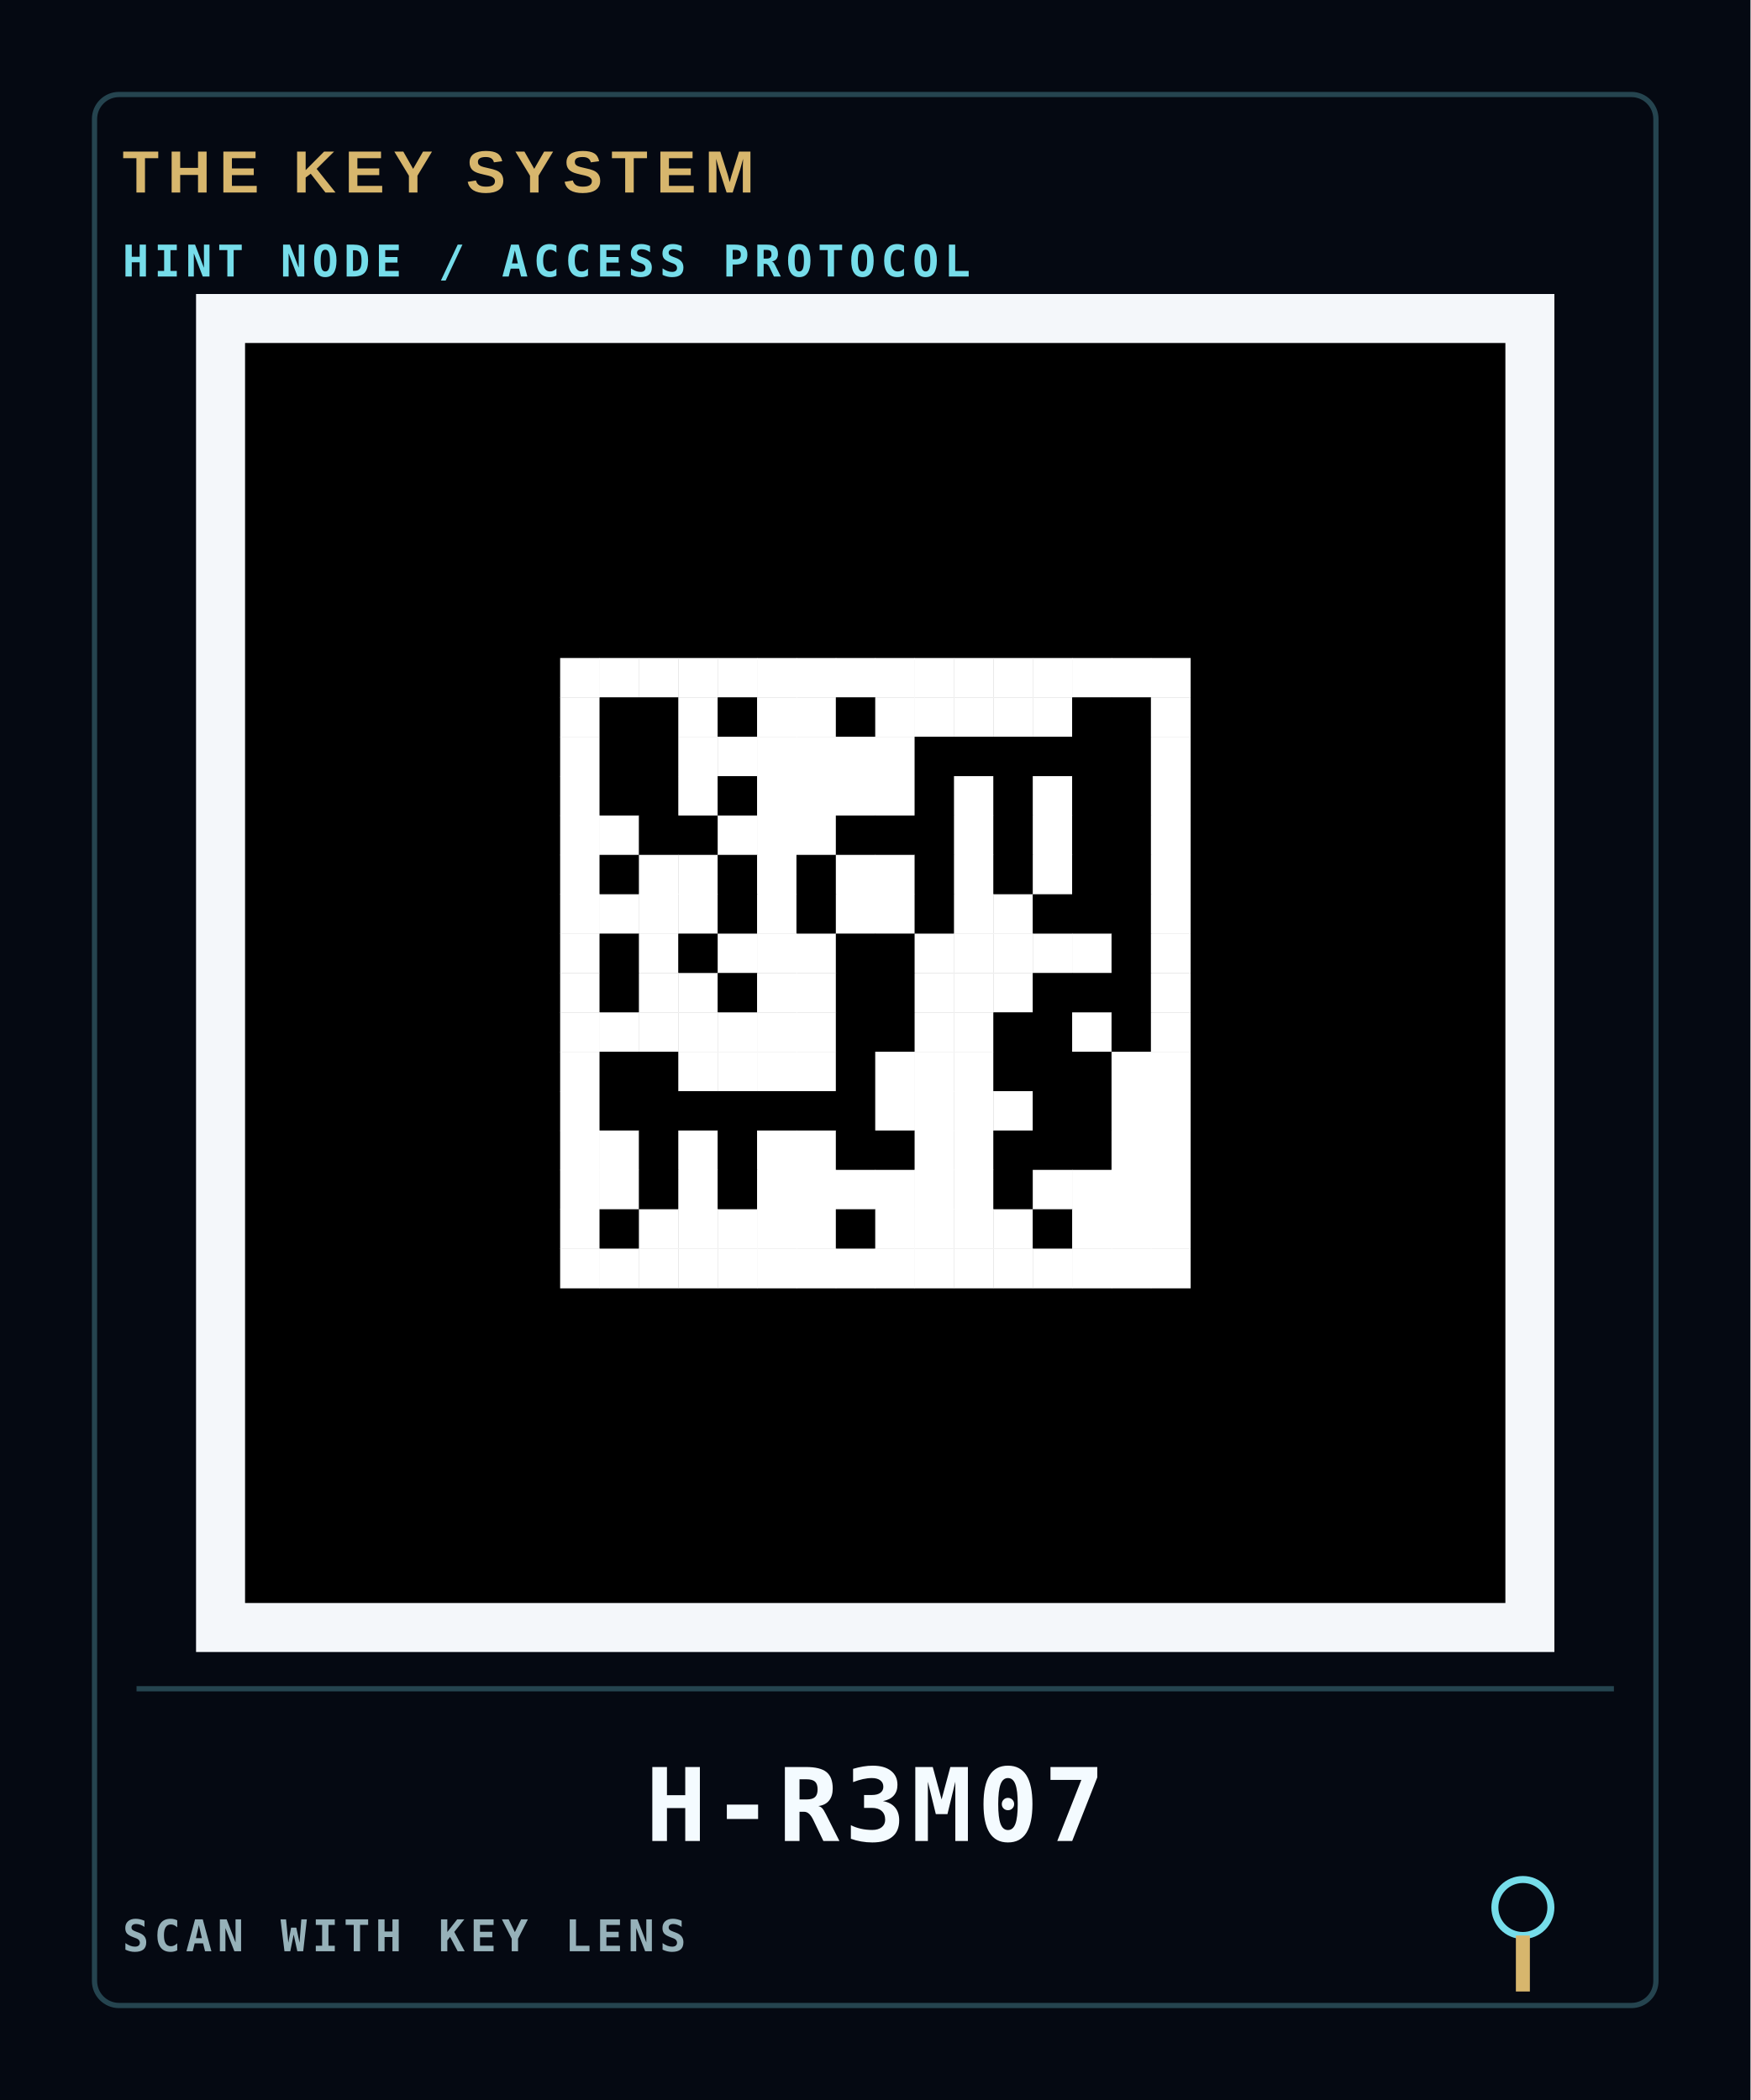
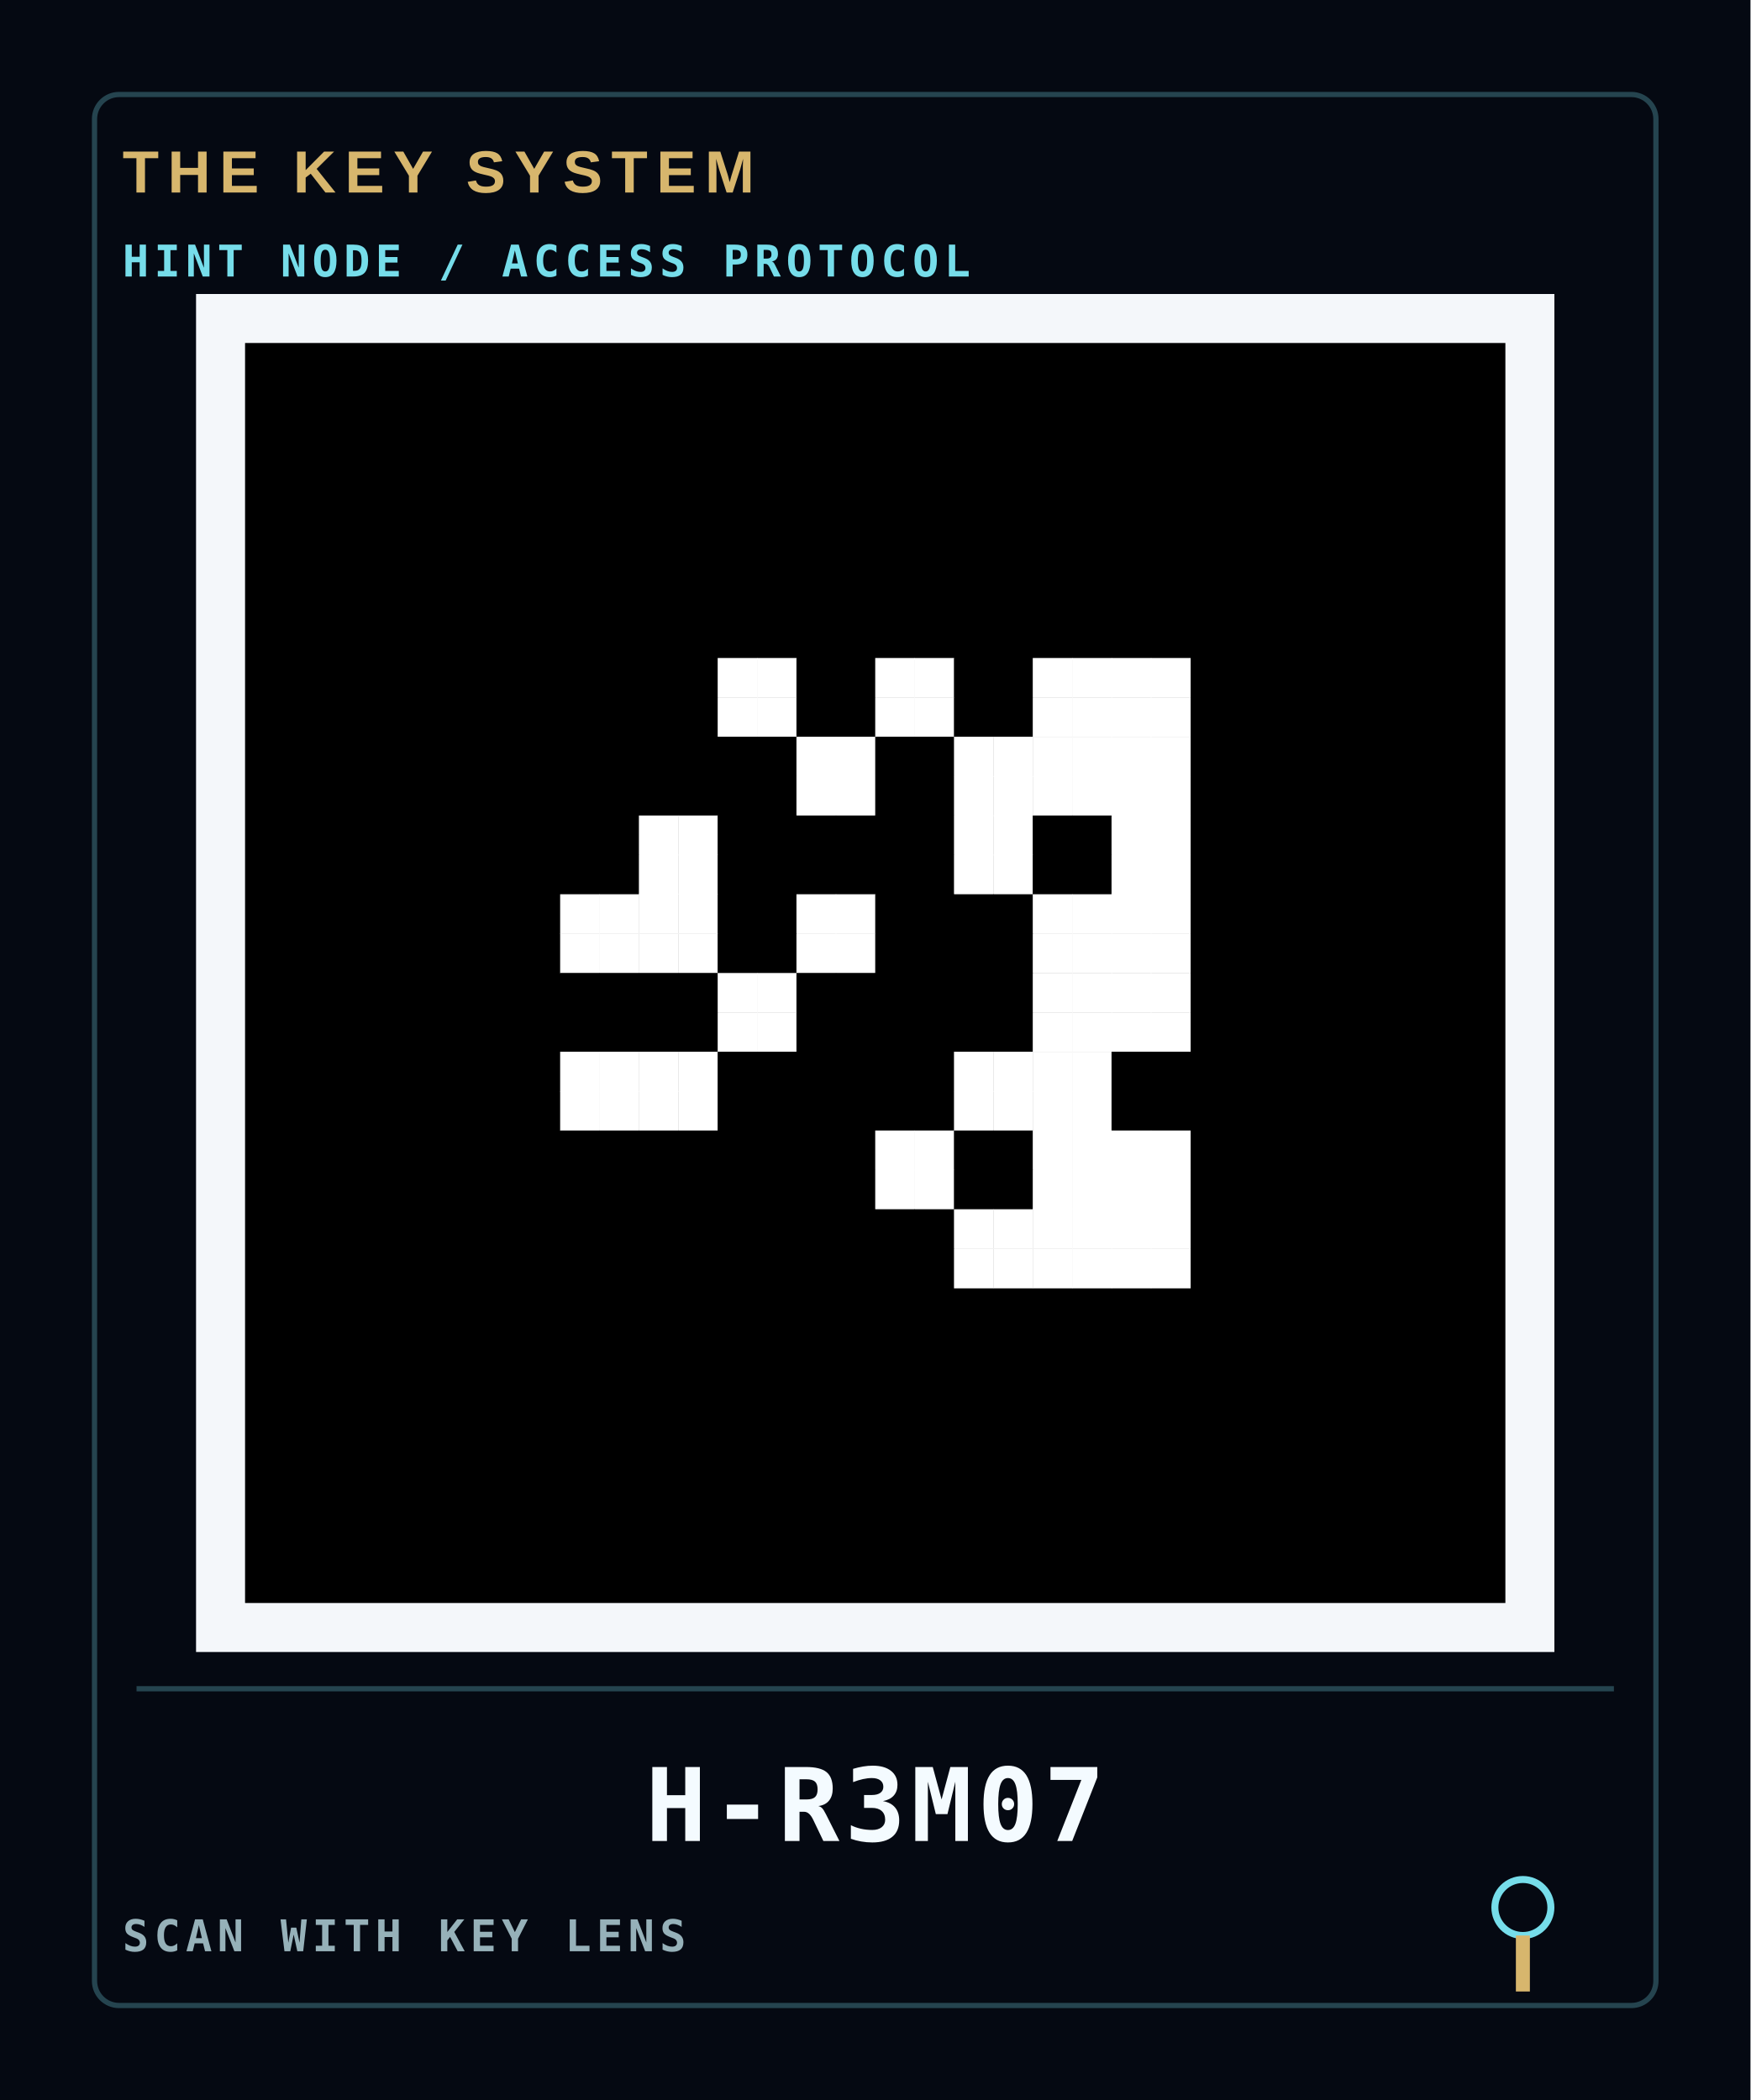
<svg xmlns="http://www.w3.org/2000/svg" width="1000" height="1200" viewBox="0 0 1000 1200">
  <rect width="1000" height="1200" fill="#050912" />
  <rect x="54" y="54" width="892" height="1092" rx="14" fill="none" stroke="#25444f" stroke-width="3" />
  <text x="70" y="110" fill="#d7b66d" font-family="Arial,sans-serif" font-size="34" font-weight="800" letter-spacing="5">THE KEY SYSTEM</text>
  <text x="70" y="158" fill="#76ddea" font-family="monospace" font-size="25" font-weight="700" letter-spacing="3">HINT NODE / ACCESS PROTOCOL</text>
  <rect x="112" y="168" width="776" height="776" fill="#f4f7fa" />
  <rect x="140" y="196" width="720" height="720" fill="#000" />
-   <rect x="320.000" y="376.000" width="22.700" height="22.700" fill="#ffffff" />
-   <rect x="342.500" y="376.000" width="22.700" height="22.700" fill="#ffffff" />
-   <rect x="365.000" y="376.000" width="22.700" height="22.700" fill="#ffffff" />
-   <rect x="387.500" y="376.000" width="22.700" height="22.700" fill="#ffffff" />
+   <rect x="320.000" y="376.000" width="22.700" height="22.700" fill="#000000" />
+   <rect x="342.500" y="376.000" width="22.700" height="22.700" fill="#000000" />
+   <rect x="365.000" y="376.000" width="22.700" height="22.700" fill="#000000" />
+   <rect x="387.500" y="376.000" width="22.700" height="22.700" fill="#000000" />
  <rect x="410.000" y="376.000" width="22.700" height="22.700" fill="#ffffff" />
  <rect x="432.500" y="376.000" width="22.700" height="22.700" fill="#ffffff" />
-   <rect x="455.000" y="376.000" width="22.700" height="22.700" fill="#ffffff" />
-   <rect x="477.500" y="376.000" width="22.700" height="22.700" fill="#ffffff" />
+   <rect x="455.000" y="376.000" width="22.700" height="22.700" fill="#000000" />
+   <rect x="477.500" y="376.000" width="22.700" height="22.700" fill="#000000" />
  <rect x="500.000" y="376.000" width="22.700" height="22.700" fill="#ffffff" />
  <rect x="522.500" y="376.000" width="22.700" height="22.700" fill="#ffffff" />
-   <rect x="545.000" y="376.000" width="22.700" height="22.700" fill="#ffffff" />
-   <rect x="567.500" y="376.000" width="22.700" height="22.700" fill="#ffffff" />
+   <rect x="545.000" y="376.000" width="22.700" height="22.700" fill="#000000" />
+   <rect x="567.500" y="376.000" width="22.700" height="22.700" fill="#000000" />
  <rect x="590.000" y="376.000" width="22.700" height="22.700" fill="#ffffff" />
  <rect x="612.500" y="376.000" width="22.700" height="22.700" fill="#ffffff" />
  <rect x="635.000" y="376.000" width="22.700" height="22.700" fill="#ffffff" />
  <rect x="657.500" y="376.000" width="22.700" height="22.700" fill="#ffffff" />
-   <rect x="320.000" y="398.500" width="22.700" height="22.700" fill="#ffffff" />
+   <rect x="320.000" y="398.500" width="22.700" height="22.700" fill="#000000" />
  <rect x="342.500" y="398.500" width="22.700" height="22.700" fill="#000000" />
  <rect x="365.000" y="398.500" width="22.700" height="22.700" fill="#000000" />
-   <rect x="387.500" y="398.500" width="22.700" height="22.700" fill="#ffffff" />
-   <rect x="410.000" y="398.500" width="22.700" height="22.700" fill="#000000" />
+   <rect x="387.500" y="398.500" width="22.700" height="22.700" fill="#000000" />
+   <rect x="410.000" y="398.500" width="22.700" height="22.700" fill="#ffffff" />
  <rect x="432.500" y="398.500" width="22.700" height="22.700" fill="#ffffff" />
-   <rect x="455.000" y="398.500" width="22.700" height="22.700" fill="#ffffff" />
+   <rect x="455.000" y="398.500" width="22.700" height="22.700" fill="#000000" />
  <rect x="477.500" y="398.500" width="22.700" height="22.700" fill="#000000" />
  <rect x="500.000" y="398.500" width="22.700" height="22.700" fill="#ffffff" />
  <rect x="522.500" y="398.500" width="22.700" height="22.700" fill="#ffffff" />
-   <rect x="545.000" y="398.500" width="22.700" height="22.700" fill="#ffffff" />
-   <rect x="567.500" y="398.500" width="22.700" height="22.700" fill="#ffffff" />
+   <rect x="545.000" y="398.500" width="22.700" height="22.700" fill="#000000" />
+   <rect x="567.500" y="398.500" width="22.700" height="22.700" fill="#000000" />
  <rect x="590.000" y="398.500" width="22.700" height="22.700" fill="#ffffff" />
-   <rect x="612.500" y="398.500" width="22.700" height="22.700" fill="#000000" />
-   <rect x="635.000" y="398.500" width="22.700" height="22.700" fill="#000000" />
+   <rect x="612.500" y="398.500" width="22.700" height="22.700" fill="#ffffff" />
+   <rect x="635.000" y="398.500" width="22.700" height="22.700" fill="#ffffff" />
  <rect x="657.500" y="398.500" width="22.700" height="22.700" fill="#ffffff" />
-   <rect x="320.000" y="421.000" width="22.700" height="22.700" fill="#ffffff" />
+   <rect x="320.000" y="421.000" width="22.700" height="22.700" fill="#000000" />
  <rect x="342.500" y="421.000" width="22.700" height="22.700" fill="#000000" />
  <rect x="365.000" y="421.000" width="22.700" height="22.700" fill="#000000" />
-   <rect x="387.500" y="421.000" width="22.700" height="22.700" fill="#ffffff" />
-   <rect x="410.000" y="421.000" width="22.700" height="22.700" fill="#ffffff" />
-   <rect x="432.500" y="421.000" width="22.700" height="22.700" fill="#ffffff" />
+   <rect x="387.500" y="421.000" width="22.700" height="22.700" fill="#000000" />
+   <rect x="410.000" y="421.000" width="22.700" height="22.700" fill="#000000" />
+   <rect x="432.500" y="421.000" width="22.700" height="22.700" fill="#000000" />
  <rect x="455.000" y="421.000" width="22.700" height="22.700" fill="#ffffff" />
  <rect x="477.500" y="421.000" width="22.700" height="22.700" fill="#ffffff" />
-   <rect x="500.000" y="421.000" width="22.700" height="22.700" fill="#ffffff" />
+   <rect x="500.000" y="421.000" width="22.700" height="22.700" fill="#000000" />
  <rect x="522.500" y="421.000" width="22.700" height="22.700" fill="#000000" />
-   <rect x="545.000" y="421.000" width="22.700" height="22.700" fill="#000000" />
-   <rect x="567.500" y="421.000" width="22.700" height="22.700" fill="#000000" />
-   <rect x="590.000" y="421.000" width="22.700" height="22.700" fill="#000000" />
-   <rect x="612.500" y="421.000" width="22.700" height="22.700" fill="#000000" />
-   <rect x="635.000" y="421.000" width="22.700" height="22.700" fill="#000000" />
+   <rect x="545.000" y="421.000" width="22.700" height="22.700" fill="#ffffff" />
+   <rect x="567.500" y="421.000" width="22.700" height="22.700" fill="#ffffff" />
+   <rect x="590.000" y="421.000" width="22.700" height="22.700" fill="#ffffff" />
+   <rect x="612.500" y="421.000" width="22.700" height="22.700" fill="#ffffff" />
+   <rect x="635.000" y="421.000" width="22.700" height="22.700" fill="#ffffff" />
  <rect x="657.500" y="421.000" width="22.700" height="22.700" fill="#ffffff" />
-   <rect x="320.000" y="443.500" width="22.700" height="22.700" fill="#ffffff" />
+   <rect x="320.000" y="443.500" width="22.700" height="22.700" fill="#000000" />
  <rect x="342.500" y="443.500" width="22.700" height="22.700" fill="#000000" />
  <rect x="365.000" y="443.500" width="22.700" height="22.700" fill="#000000" />
-   <rect x="387.500" y="443.500" width="22.700" height="22.700" fill="#ffffff" />
+   <rect x="387.500" y="443.500" width="22.700" height="22.700" fill="#000000" />
  <rect x="410.000" y="443.500" width="22.700" height="22.700" fill="#000000" />
-   <rect x="432.500" y="443.500" width="22.700" height="22.700" fill="#ffffff" />
+   <rect x="432.500" y="443.500" width="22.700" height="22.700" fill="#000000" />
  <rect x="455.000" y="443.500" width="22.700" height="22.700" fill="#ffffff" />
  <rect x="477.500" y="443.500" width="22.700" height="22.700" fill="#ffffff" />
-   <rect x="500.000" y="443.500" width="22.700" height="22.700" fill="#ffffff" />
+   <rect x="500.000" y="443.500" width="22.700" height="22.700" fill="#000000" />
  <rect x="522.500" y="443.500" width="22.700" height="22.700" fill="#000000" />
  <rect x="545.000" y="443.500" width="22.700" height="22.700" fill="#ffffff" />
-   <rect x="567.500" y="443.500" width="22.700" height="22.700" fill="#000000" />
+   <rect x="567.500" y="443.500" width="22.700" height="22.700" fill="#ffffff" />
  <rect x="590.000" y="443.500" width="22.700" height="22.700" fill="#ffffff" />
-   <rect x="612.500" y="443.500" width="22.700" height="22.700" fill="#000000" />
-   <rect x="635.000" y="443.500" width="22.700" height="22.700" fill="#000000" />
+   <rect x="612.500" y="443.500" width="22.700" height="22.700" fill="#ffffff" />
+   <rect x="635.000" y="443.500" width="22.700" height="22.700" fill="#ffffff" />
  <rect x="657.500" y="443.500" width="22.700" height="22.700" fill="#ffffff" />
-   <rect x="320.000" y="466.000" width="22.700" height="22.700" fill="#ffffff" />
-   <rect x="342.500" y="466.000" width="22.700" height="22.700" fill="#ffffff" />
-   <rect x="365.000" y="466.000" width="22.700" height="22.700" fill="#000000" />
-   <rect x="387.500" y="466.000" width="22.700" height="22.700" fill="#000000" />
-   <rect x="410.000" y="466.000" width="22.700" height="22.700" fill="#ffffff" />
-   <rect x="432.500" y="466.000" width="22.700" height="22.700" fill="#ffffff" />
-   <rect x="455.000" y="466.000" width="22.700" height="22.700" fill="#ffffff" />
+   <rect x="320.000" y="466.000" width="22.700" height="22.700" fill="#000000" />
+   <rect x="342.500" y="466.000" width="22.700" height="22.700" fill="#000000" />
+   <rect x="365.000" y="466.000" width="22.700" height="22.700" fill="#ffffff" />
+   <rect x="387.500" y="466.000" width="22.700" height="22.700" fill="#ffffff" />
+   <rect x="410.000" y="466.000" width="22.700" height="22.700" fill="#000000" />
+   <rect x="432.500" y="466.000" width="22.700" height="22.700" fill="#000000" />
+   <rect x="455.000" y="466.000" width="22.700" height="22.700" fill="#000000" />
  <rect x="477.500" y="466.000" width="22.700" height="22.700" fill="#000000" />
  <rect x="500.000" y="466.000" width="22.700" height="22.700" fill="#000000" />
  <rect x="522.500" y="466.000" width="22.700" height="22.700" fill="#000000" />
  <rect x="545.000" y="466.000" width="22.700" height="22.700" fill="#ffffff" />
-   <rect x="567.500" y="466.000" width="22.700" height="22.700" fill="#000000" />
-   <rect x="590.000" y="466.000" width="22.700" height="22.700" fill="#ffffff" />
+   <rect x="567.500" y="466.000" width="22.700" height="22.700" fill="#ffffff" />
+   <rect x="590.000" y="466.000" width="22.700" height="22.700" fill="#000000" />
  <rect x="612.500" y="466.000" width="22.700" height="22.700" fill="#000000" />
-   <rect x="635.000" y="466.000" width="22.700" height="22.700" fill="#000000" />
+   <rect x="635.000" y="466.000" width="22.700" height="22.700" fill="#ffffff" />
  <rect x="657.500" y="466.000" width="22.700" height="22.700" fill="#ffffff" />
-   <rect x="320.000" y="488.500" width="22.700" height="22.700" fill="#ffffff" />
+   <rect x="320.000" y="488.500" width="22.700" height="22.700" fill="#000000" />
  <rect x="342.500" y="488.500" width="22.700" height="22.700" fill="#000000" />
  <rect x="365.000" y="488.500" width="22.700" height="22.700" fill="#ffffff" />
  <rect x="387.500" y="488.500" width="22.700" height="22.700" fill="#ffffff" />
  <rect x="410.000" y="488.500" width="22.700" height="22.700" fill="#000000" />
-   <rect x="432.500" y="488.500" width="22.700" height="22.700" fill="#ffffff" />
+   <rect x="432.500" y="488.500" width="22.700" height="22.700" fill="#000000" />
  <rect x="455.000" y="488.500" width="22.700" height="22.700" fill="#000000" />
-   <rect x="477.500" y="488.500" width="22.700" height="22.700" fill="#ffffff" />
-   <rect x="500.000" y="488.500" width="22.700" height="22.700" fill="#ffffff" />
+   <rect x="477.500" y="488.500" width="22.700" height="22.700" fill="#000000" />
+   <rect x="500.000" y="488.500" width="22.700" height="22.700" fill="#000000" />
  <rect x="522.500" y="488.500" width="22.700" height="22.700" fill="#000000" />
  <rect x="545.000" y="488.500" width="22.700" height="22.700" fill="#ffffff" />
-   <rect x="567.500" y="488.500" width="22.700" height="22.700" fill="#000000" />
-   <rect x="590.000" y="488.500" width="22.700" height="22.700" fill="#ffffff" />
+   <rect x="567.500" y="488.500" width="22.700" height="22.700" fill="#ffffff" />
+   <rect x="590.000" y="488.500" width="22.700" height="22.700" fill="#000000" />
  <rect x="612.500" y="488.500" width="22.700" height="22.700" fill="#000000" />
-   <rect x="635.000" y="488.500" width="22.700" height="22.700" fill="#000000" />
+   <rect x="635.000" y="488.500" width="22.700" height="22.700" fill="#ffffff" />
  <rect x="657.500" y="488.500" width="22.700" height="22.700" fill="#ffffff" />
  <rect x="320.000" y="511.000" width="22.700" height="22.700" fill="#ffffff" />
  <rect x="342.500" y="511.000" width="22.700" height="22.700" fill="#ffffff" />
  <rect x="365.000" y="511.000" width="22.700" height="22.700" fill="#ffffff" />
  <rect x="387.500" y="511.000" width="22.700" height="22.700" fill="#ffffff" />
  <rect x="410.000" y="511.000" width="22.700" height="22.700" fill="#000000" />
-   <rect x="432.500" y="511.000" width="22.700" height="22.700" fill="#ffffff" />
-   <rect x="455.000" y="511.000" width="22.700" height="22.700" fill="#000000" />
+   <rect x="432.500" y="511.000" width="22.700" height="22.700" fill="#000000" />
+   <rect x="455.000" y="511.000" width="22.700" height="22.700" fill="#ffffff" />
  <rect x="477.500" y="511.000" width="22.700" height="22.700" fill="#ffffff" />
-   <rect x="500.000" y="511.000" width="22.700" height="22.700" fill="#ffffff" />
+   <rect x="500.000" y="511.000" width="22.700" height="22.700" fill="#000000" />
  <rect x="522.500" y="511.000" width="22.700" height="22.700" fill="#000000" />
-   <rect x="545.000" y="511.000" width="22.700" height="22.700" fill="#ffffff" />
-   <rect x="567.500" y="511.000" width="22.700" height="22.700" fill="#ffffff" />
-   <rect x="590.000" y="511.000" width="22.700" height="22.700" fill="#000000" />
-   <rect x="612.500" y="511.000" width="22.700" height="22.700" fill="#000000" />
-   <rect x="635.000" y="511.000" width="22.700" height="22.700" fill="#000000" />
+   <rect x="545.000" y="511.000" width="22.700" height="22.700" fill="#000000" />
+   <rect x="567.500" y="511.000" width="22.700" height="22.700" fill="#000000" />
+   <rect x="590.000" y="511.000" width="22.700" height="22.700" fill="#ffffff" />
+   <rect x="612.500" y="511.000" width="22.700" height="22.700" fill="#ffffff" />
+   <rect x="635.000" y="511.000" width="22.700" height="22.700" fill="#ffffff" />
  <rect x="657.500" y="511.000" width="22.700" height="22.700" fill="#ffffff" />
  <rect x="320.000" y="533.500" width="22.700" height="22.700" fill="#ffffff" />
-   <rect x="342.500" y="533.500" width="22.700" height="22.700" fill="#000000" />
+   <rect x="342.500" y="533.500" width="22.700" height="22.700" fill="#ffffff" />
  <rect x="365.000" y="533.500" width="22.700" height="22.700" fill="#ffffff" />
-   <rect x="387.500" y="533.500" width="22.700" height="22.700" fill="#000000" />
-   <rect x="410.000" y="533.500" width="22.700" height="22.700" fill="#ffffff" />
-   <rect x="432.500" y="533.500" width="22.700" height="22.700" fill="#ffffff" />
+   <rect x="387.500" y="533.500" width="22.700" height="22.700" fill="#ffffff" />
+   <rect x="410.000" y="533.500" width="22.700" height="22.700" fill="#000000" />
+   <rect x="432.500" y="533.500" width="22.700" height="22.700" fill="#000000" />
  <rect x="455.000" y="533.500" width="22.700" height="22.700" fill="#ffffff" />
-   <rect x="477.500" y="533.500" width="22.700" height="22.700" fill="#000000" />
+   <rect x="477.500" y="533.500" width="22.700" height="22.700" fill="#ffffff" />
  <rect x="500.000" y="533.500" width="22.700" height="22.700" fill="#000000" />
-   <rect x="522.500" y="533.500" width="22.700" height="22.700" fill="#ffffff" />
-   <rect x="545.000" y="533.500" width="22.700" height="22.700" fill="#ffffff" />
-   <rect x="567.500" y="533.500" width="22.700" height="22.700" fill="#ffffff" />
+   <rect x="522.500" y="533.500" width="22.700" height="22.700" fill="#000000" />
+   <rect x="545.000" y="533.500" width="22.700" height="22.700" fill="#000000" />
+   <rect x="567.500" y="533.500" width="22.700" height="22.700" fill="#000000" />
  <rect x="590.000" y="533.500" width="22.700" height="22.700" fill="#ffffff" />
  <rect x="612.500" y="533.500" width="22.700" height="22.700" fill="#ffffff" />
-   <rect x="635.000" y="533.500" width="22.700" height="22.700" fill="#000000" />
+   <rect x="635.000" y="533.500" width="22.700" height="22.700" fill="#ffffff" />
  <rect x="657.500" y="533.500" width="22.700" height="22.700" fill="#ffffff" />
-   <rect x="320.000" y="556.000" width="22.700" height="22.700" fill="#ffffff" />
+   <rect x="320.000" y="556.000" width="22.700" height="22.700" fill="#000000" />
  <rect x="342.500" y="556.000" width="22.700" height="22.700" fill="#000000" />
-   <rect x="365.000" y="556.000" width="22.700" height="22.700" fill="#ffffff" />
-   <rect x="387.500" y="556.000" width="22.700" height="22.700" fill="#ffffff" />
-   <rect x="410.000" y="556.000" width="22.700" height="22.700" fill="#000000" />
+   <rect x="365.000" y="556.000" width="22.700" height="22.700" fill="#000000" />
+   <rect x="387.500" y="556.000" width="22.700" height="22.700" fill="#000000" />
+   <rect x="410.000" y="556.000" width="22.700" height="22.700" fill="#ffffff" />
  <rect x="432.500" y="556.000" width="22.700" height="22.700" fill="#ffffff" />
-   <rect x="455.000" y="556.000" width="22.700" height="22.700" fill="#ffffff" />
+   <rect x="455.000" y="556.000" width="22.700" height="22.700" fill="#000000" />
  <rect x="477.500" y="556.000" width="22.700" height="22.700" fill="#000000" />
  <rect x="500.000" y="556.000" width="22.700" height="22.700" fill="#000000" />
-   <rect x="522.500" y="556.000" width="22.700" height="22.700" fill="#ffffff" />
-   <rect x="545.000" y="556.000" width="22.700" height="22.700" fill="#ffffff" />
-   <rect x="567.500" y="556.000" width="22.700" height="22.700" fill="#ffffff" />
-   <rect x="590.000" y="556.000" width="22.700" height="22.700" fill="#000000" />
-   <rect x="612.500" y="556.000" width="22.700" height="22.700" fill="#000000" />
-   <rect x="635.000" y="556.000" width="22.700" height="22.700" fill="#000000" />
+   <rect x="522.500" y="556.000" width="22.700" height="22.700" fill="#000000" />
+   <rect x="545.000" y="556.000" width="22.700" height="22.700" fill="#000000" />
+   <rect x="567.500" y="556.000" width="22.700" height="22.700" fill="#000000" />
+   <rect x="590.000" y="556.000" width="22.700" height="22.700" fill="#ffffff" />
+   <rect x="612.500" y="556.000" width="22.700" height="22.700" fill="#ffffff" />
+   <rect x="635.000" y="556.000" width="22.700" height="22.700" fill="#ffffff" />
  <rect x="657.500" y="556.000" width="22.700" height="22.700" fill="#ffffff" />
-   <rect x="320.000" y="578.500" width="22.700" height="22.700" fill="#ffffff" />
-   <rect x="342.500" y="578.500" width="22.700" height="22.700" fill="#ffffff" />
-   <rect x="365.000" y="578.500" width="22.700" height="22.700" fill="#ffffff" />
-   <rect x="387.500" y="578.500" width="22.700" height="22.700" fill="#ffffff" />
+   <rect x="320.000" y="578.500" width="22.700" height="22.700" fill="#000000" />
+   <rect x="342.500" y="578.500" width="22.700" height="22.700" fill="#000000" />
+   <rect x="365.000" y="578.500" width="22.700" height="22.700" fill="#000000" />
+   <rect x="387.500" y="578.500" width="22.700" height="22.700" fill="#000000" />
  <rect x="410.000" y="578.500" width="22.700" height="22.700" fill="#ffffff" />
  <rect x="432.500" y="578.500" width="22.700" height="22.700" fill="#ffffff" />
-   <rect x="455.000" y="578.500" width="22.700" height="22.700" fill="#ffffff" />
+   <rect x="455.000" y="578.500" width="22.700" height="22.700" fill="#000000" />
  <rect x="477.500" y="578.500" width="22.700" height="22.700" fill="#000000" />
  <rect x="500.000" y="578.500" width="22.700" height="22.700" fill="#000000" />
-   <rect x="522.500" y="578.500" width="22.700" height="22.700" fill="#ffffff" />
-   <rect x="545.000" y="578.500" width="22.700" height="22.700" fill="#ffffff" />
+   <rect x="522.500" y="578.500" width="22.700" height="22.700" fill="#000000" />
+   <rect x="545.000" y="578.500" width="22.700" height="22.700" fill="#000000" />
  <rect x="567.500" y="578.500" width="22.700" height="22.700" fill="#000000" />
-   <rect x="590.000" y="578.500" width="22.700" height="22.700" fill="#000000" />
+   <rect x="590.000" y="578.500" width="22.700" height="22.700" fill="#ffffff" />
  <rect x="612.500" y="578.500" width="22.700" height="22.700" fill="#ffffff" />
-   <rect x="635.000" y="578.500" width="22.700" height="22.700" fill="#000000" />
+   <rect x="635.000" y="578.500" width="22.700" height="22.700" fill="#ffffff" />
  <rect x="657.500" y="578.500" width="22.700" height="22.700" fill="#ffffff" />
  <rect x="320.000" y="601.000" width="22.700" height="22.700" fill="#ffffff" />
-   <rect x="342.500" y="601.000" width="22.700" height="22.700" fill="#000000" />
-   <rect x="365.000" y="601.000" width="22.700" height="22.700" fill="#000000" />
+   <rect x="342.500" y="601.000" width="22.700" height="22.700" fill="#ffffff" />
+   <rect x="365.000" y="601.000" width="22.700" height="22.700" fill="#ffffff" />
  <rect x="387.500" y="601.000" width="22.700" height="22.700" fill="#ffffff" />
-   <rect x="410.000" y="601.000" width="22.700" height="22.700" fill="#ffffff" />
-   <rect x="432.500" y="601.000" width="22.700" height="22.700" fill="#ffffff" />
-   <rect x="455.000" y="601.000" width="22.700" height="22.700" fill="#ffffff" />
+   <rect x="410.000" y="601.000" width="22.700" height="22.700" fill="#000000" />
+   <rect x="432.500" y="601.000" width="22.700" height="22.700" fill="#000000" />
+   <rect x="455.000" y="601.000" width="22.700" height="22.700" fill="#000000" />
  <rect x="477.500" y="601.000" width="22.700" height="22.700" fill="#000000" />
-   <rect x="500.000" y="601.000" width="22.700" height="22.700" fill="#ffffff" />
-   <rect x="522.500" y="601.000" width="22.700" height="22.700" fill="#ffffff" />
+   <rect x="500.000" y="601.000" width="22.700" height="22.700" fill="#000000" />
+   <rect x="522.500" y="601.000" width="22.700" height="22.700" fill="#000000" />
  <rect x="545.000" y="601.000" width="22.700" height="22.700" fill="#ffffff" />
-   <rect x="567.500" y="601.000" width="22.700" height="22.700" fill="#000000" />
-   <rect x="590.000" y="601.000" width="22.700" height="22.700" fill="#000000" />
-   <rect x="612.500" y="601.000" width="22.700" height="22.700" fill="#000000" />
-   <rect x="635.000" y="601.000" width="22.700" height="22.700" fill="#ffffff" />
-   <rect x="657.500" y="601.000" width="22.700" height="22.700" fill="#ffffff" />
+   <rect x="567.500" y="601.000" width="22.700" height="22.700" fill="#ffffff" />
+   <rect x="590.000" y="601.000" width="22.700" height="22.700" fill="#ffffff" />
+   <rect x="612.500" y="601.000" width="22.700" height="22.700" fill="#ffffff" />
+   <rect x="635.000" y="601.000" width="22.700" height="22.700" fill="#000000" />
+   <rect x="657.500" y="601.000" width="22.700" height="22.700" fill="#000000" />
  <rect x="320.000" y="623.500" width="22.700" height="22.700" fill="#ffffff" />
-   <rect x="342.500" y="623.500" width="22.700" height="22.700" fill="#000000" />
-   <rect x="365.000" y="623.500" width="22.700" height="22.700" fill="#000000" />
-   <rect x="387.500" y="623.500" width="22.700" height="22.700" fill="#000000" />
+   <rect x="342.500" y="623.500" width="22.700" height="22.700" fill="#ffffff" />
+   <rect x="365.000" y="623.500" width="22.700" height="22.700" fill="#ffffff" />
+   <rect x="387.500" y="623.500" width="22.700" height="22.700" fill="#ffffff" />
  <rect x="410.000" y="623.500" width="22.700" height="22.700" fill="#000000" />
  <rect x="432.500" y="623.500" width="22.700" height="22.700" fill="#000000" />
  <rect x="455.000" y="623.500" width="22.700" height="22.700" fill="#000000" />
  <rect x="477.500" y="623.500" width="22.700" height="22.700" fill="#000000" />
-   <rect x="500.000" y="623.500" width="22.700" height="22.700" fill="#ffffff" />
-   <rect x="522.500" y="623.500" width="22.700" height="22.700" fill="#ffffff" />
+   <rect x="500.000" y="623.500" width="22.700" height="22.700" fill="#000000" />
+   <rect x="522.500" y="623.500" width="22.700" height="22.700" fill="#000000" />
  <rect x="545.000" y="623.500" width="22.700" height="22.700" fill="#ffffff" />
  <rect x="567.500" y="623.500" width="22.700" height="22.700" fill="#ffffff" />
-   <rect x="590.000" y="623.500" width="22.700" height="22.700" fill="#000000" />
-   <rect x="612.500" y="623.500" width="22.700" height="22.700" fill="#000000" />
-   <rect x="635.000" y="623.500" width="22.700" height="22.700" fill="#ffffff" />
-   <rect x="657.500" y="623.500" width="22.700" height="22.700" fill="#ffffff" />
-   <rect x="320.000" y="646.000" width="22.700" height="22.700" fill="#ffffff" />
-   <rect x="342.500" y="646.000" width="22.700" height="22.700" fill="#ffffff" />
+   <rect x="590.000" y="623.500" width="22.700" height="22.700" fill="#ffffff" />
+   <rect x="612.500" y="623.500" width="22.700" height="22.700" fill="#ffffff" />
+   <rect x="635.000" y="623.500" width="22.700" height="22.700" fill="#000000" />
+   <rect x="657.500" y="623.500" width="22.700" height="22.700" fill="#000000" />
+   <rect x="320.000" y="646.000" width="22.700" height="22.700" fill="#000000" />
+   <rect x="342.500" y="646.000" width="22.700" height="22.700" fill="#000000" />
  <rect x="365.000" y="646.000" width="22.700" height="22.700" fill="#000000" />
-   <rect x="387.500" y="646.000" width="22.700" height="22.700" fill="#ffffff" />
+   <rect x="387.500" y="646.000" width="22.700" height="22.700" fill="#000000" />
  <rect x="410.000" y="646.000" width="22.700" height="22.700" fill="#000000" />
-   <rect x="432.500" y="646.000" width="22.700" height="22.700" fill="#ffffff" />
-   <rect x="455.000" y="646.000" width="22.700" height="22.700" fill="#ffffff" />
+   <rect x="432.500" y="646.000" width="22.700" height="22.700" fill="#000000" />
+   <rect x="455.000" y="646.000" width="22.700" height="22.700" fill="#000000" />
  <rect x="477.500" y="646.000" width="22.700" height="22.700" fill="#000000" />
-   <rect x="500.000" y="646.000" width="22.700" height="22.700" fill="#000000" />
+   <rect x="500.000" y="646.000" width="22.700" height="22.700" fill="#ffffff" />
  <rect x="522.500" y="646.000" width="22.700" height="22.700" fill="#ffffff" />
-   <rect x="545.000" y="646.000" width="22.700" height="22.700" fill="#ffffff" />
+   <rect x="545.000" y="646.000" width="22.700" height="22.700" fill="#000000" />
  <rect x="567.500" y="646.000" width="22.700" height="22.700" fill="#000000" />
-   <rect x="590.000" y="646.000" width="22.700" height="22.700" fill="#000000" />
-   <rect x="612.500" y="646.000" width="22.700" height="22.700" fill="#000000" />
+   <rect x="590.000" y="646.000" width="22.700" height="22.700" fill="#ffffff" />
+   <rect x="612.500" y="646.000" width="22.700" height="22.700" fill="#ffffff" />
  <rect x="635.000" y="646.000" width="22.700" height="22.700" fill="#ffffff" />
  <rect x="657.500" y="646.000" width="22.700" height="22.700" fill="#ffffff" />
-   <rect x="320.000" y="668.500" width="22.700" height="22.700" fill="#ffffff" />
-   <rect x="342.500" y="668.500" width="22.700" height="22.700" fill="#ffffff" />
+   <rect x="320.000" y="668.500" width="22.700" height="22.700" fill="#000000" />
+   <rect x="342.500" y="668.500" width="22.700" height="22.700" fill="#000000" />
  <rect x="365.000" y="668.500" width="22.700" height="22.700" fill="#000000" />
-   <rect x="387.500" y="668.500" width="22.700" height="22.700" fill="#ffffff" />
+   <rect x="387.500" y="668.500" width="22.700" height="22.700" fill="#000000" />
  <rect x="410.000" y="668.500" width="22.700" height="22.700" fill="#000000" />
-   <rect x="432.500" y="668.500" width="22.700" height="22.700" fill="#ffffff" />
-   <rect x="455.000" y="668.500" width="22.700" height="22.700" fill="#ffffff" />
-   <rect x="477.500" y="668.500" width="22.700" height="22.700" fill="#ffffff" />
+   <rect x="432.500" y="668.500" width="22.700" height="22.700" fill="#000000" />
+   <rect x="455.000" y="668.500" width="22.700" height="22.700" fill="#000000" />
+   <rect x="477.500" y="668.500" width="22.700" height="22.700" fill="#000000" />
  <rect x="500.000" y="668.500" width="22.700" height="22.700" fill="#ffffff" />
  <rect x="522.500" y="668.500" width="22.700" height="22.700" fill="#ffffff" />
-   <rect x="545.000" y="668.500" width="22.700" height="22.700" fill="#ffffff" />
+   <rect x="545.000" y="668.500" width="22.700" height="22.700" fill="#000000" />
  <rect x="567.500" y="668.500" width="22.700" height="22.700" fill="#000000" />
  <rect x="590.000" y="668.500" width="22.700" height="22.700" fill="#ffffff" />
  <rect x="612.500" y="668.500" width="22.700" height="22.700" fill="#ffffff" />
  <rect x="635.000" y="668.500" width="22.700" height="22.700" fill="#ffffff" />
  <rect x="657.500" y="668.500" width="22.700" height="22.700" fill="#ffffff" />
-   <rect x="320.000" y="691.000" width="22.700" height="22.700" fill="#ffffff" />
+   <rect x="320.000" y="691.000" width="22.700" height="22.700" fill="#000000" />
  <rect x="342.500" y="691.000" width="22.700" height="22.700" fill="#000000" />
-   <rect x="365.000" y="691.000" width="22.700" height="22.700" fill="#ffffff" />
-   <rect x="387.500" y="691.000" width="22.700" height="22.700" fill="#ffffff" />
-   <rect x="410.000" y="691.000" width="22.700" height="22.700" fill="#ffffff" />
-   <rect x="432.500" y="691.000" width="22.700" height="22.700" fill="#ffffff" />
-   <rect x="455.000" y="691.000" width="22.700" height="22.700" fill="#ffffff" />
+   <rect x="365.000" y="691.000" width="22.700" height="22.700" fill="#000000" />
+   <rect x="387.500" y="691.000" width="22.700" height="22.700" fill="#000000" />
+   <rect x="410.000" y="691.000" width="22.700" height="22.700" fill="#000000" />
+   <rect x="432.500" y="691.000" width="22.700" height="22.700" fill="#000000" />
+   <rect x="455.000" y="691.000" width="22.700" height="22.700" fill="#000000" />
  <rect x="477.500" y="691.000" width="22.700" height="22.700" fill="#000000" />
-   <rect x="500.000" y="691.000" width="22.700" height="22.700" fill="#ffffff" />
-   <rect x="522.500" y="691.000" width="22.700" height="22.700" fill="#ffffff" />
+   <rect x="500.000" y="691.000" width="22.700" height="22.700" fill="#000000" />
+   <rect x="522.500" y="691.000" width="22.700" height="22.700" fill="#000000" />
  <rect x="545.000" y="691.000" width="22.700" height="22.700" fill="#ffffff" />
  <rect x="567.500" y="691.000" width="22.700" height="22.700" fill="#ffffff" />
-   <rect x="590.000" y="691.000" width="22.700" height="22.700" fill="#000000" />
+   <rect x="590.000" y="691.000" width="22.700" height="22.700" fill="#ffffff" />
  <rect x="612.500" y="691.000" width="22.700" height="22.700" fill="#ffffff" />
  <rect x="635.000" y="691.000" width="22.700" height="22.700" fill="#ffffff" />
  <rect x="657.500" y="691.000" width="22.700" height="22.700" fill="#ffffff" />
-   <rect x="320.000" y="713.500" width="22.700" height="22.700" fill="#ffffff" />
-   <rect x="342.500" y="713.500" width="22.700" height="22.700" fill="#ffffff" />
-   <rect x="365.000" y="713.500" width="22.700" height="22.700" fill="#ffffff" />
-   <rect x="387.500" y="713.500" width="22.700" height="22.700" fill="#ffffff" />
-   <rect x="410.000" y="713.500" width="22.700" height="22.700" fill="#ffffff" />
-   <rect x="432.500" y="713.500" width="22.700" height="22.700" fill="#ffffff" />
-   <rect x="455.000" y="713.500" width="22.700" height="22.700" fill="#ffffff" />
-   <rect x="477.500" y="713.500" width="22.700" height="22.700" fill="#ffffff" />
-   <rect x="500.000" y="713.500" width="22.700" height="22.700" fill="#ffffff" />
-   <rect x="522.500" y="713.500" width="22.700" height="22.700" fill="#ffffff" />
+   <rect x="320.000" y="713.500" width="22.700" height="22.700" fill="#000000" />
+   <rect x="342.500" y="713.500" width="22.700" height="22.700" fill="#000000" />
+   <rect x="365.000" y="713.500" width="22.700" height="22.700" fill="#000000" />
+   <rect x="387.500" y="713.500" width="22.700" height="22.700" fill="#000000" />
+   <rect x="410.000" y="713.500" width="22.700" height="22.700" fill="#000000" />
+   <rect x="432.500" y="713.500" width="22.700" height="22.700" fill="#000000" />
+   <rect x="455.000" y="713.500" width="22.700" height="22.700" fill="#000000" />
+   <rect x="477.500" y="713.500" width="22.700" height="22.700" fill="#000000" />
+   <rect x="500.000" y="713.500" width="22.700" height="22.700" fill="#000000" />
+   <rect x="522.500" y="713.500" width="22.700" height="22.700" fill="#000000" />
  <rect x="545.000" y="713.500" width="22.700" height="22.700" fill="#ffffff" />
  <rect x="567.500" y="713.500" width="22.700" height="22.700" fill="#ffffff" />
  <rect x="590.000" y="713.500" width="22.700" height="22.700" fill="#ffffff" />
  <rect x="612.500" y="713.500" width="22.700" height="22.700" fill="#ffffff" />
  <rect x="635.000" y="713.500" width="22.700" height="22.700" fill="#ffffff" />
  <rect x="657.500" y="713.500" width="22.700" height="22.700" fill="#ffffff" />
  <line x1="78" y1="965" x2="922" y2="965" stroke="#25444f" stroke-width="3" />
  <text x="500" y="1052" text-anchor="middle" fill="#f4fbff" font-family="monospace" font-size="58" font-weight="800" letter-spacing="3">H-R3M07</text>
  <text x="70" y="1115" fill="#96b1b9" font-family="monospace" font-size="25" font-weight="700" letter-spacing="3">SCAN WITH KEY LENS</text>
  <circle cx="870" cy="1090" r="16" fill="none" stroke="#76ddea" stroke-width="4" />
  <path d="M870 1106v32" stroke="#d7b66d" stroke-width="8" />
</svg>
